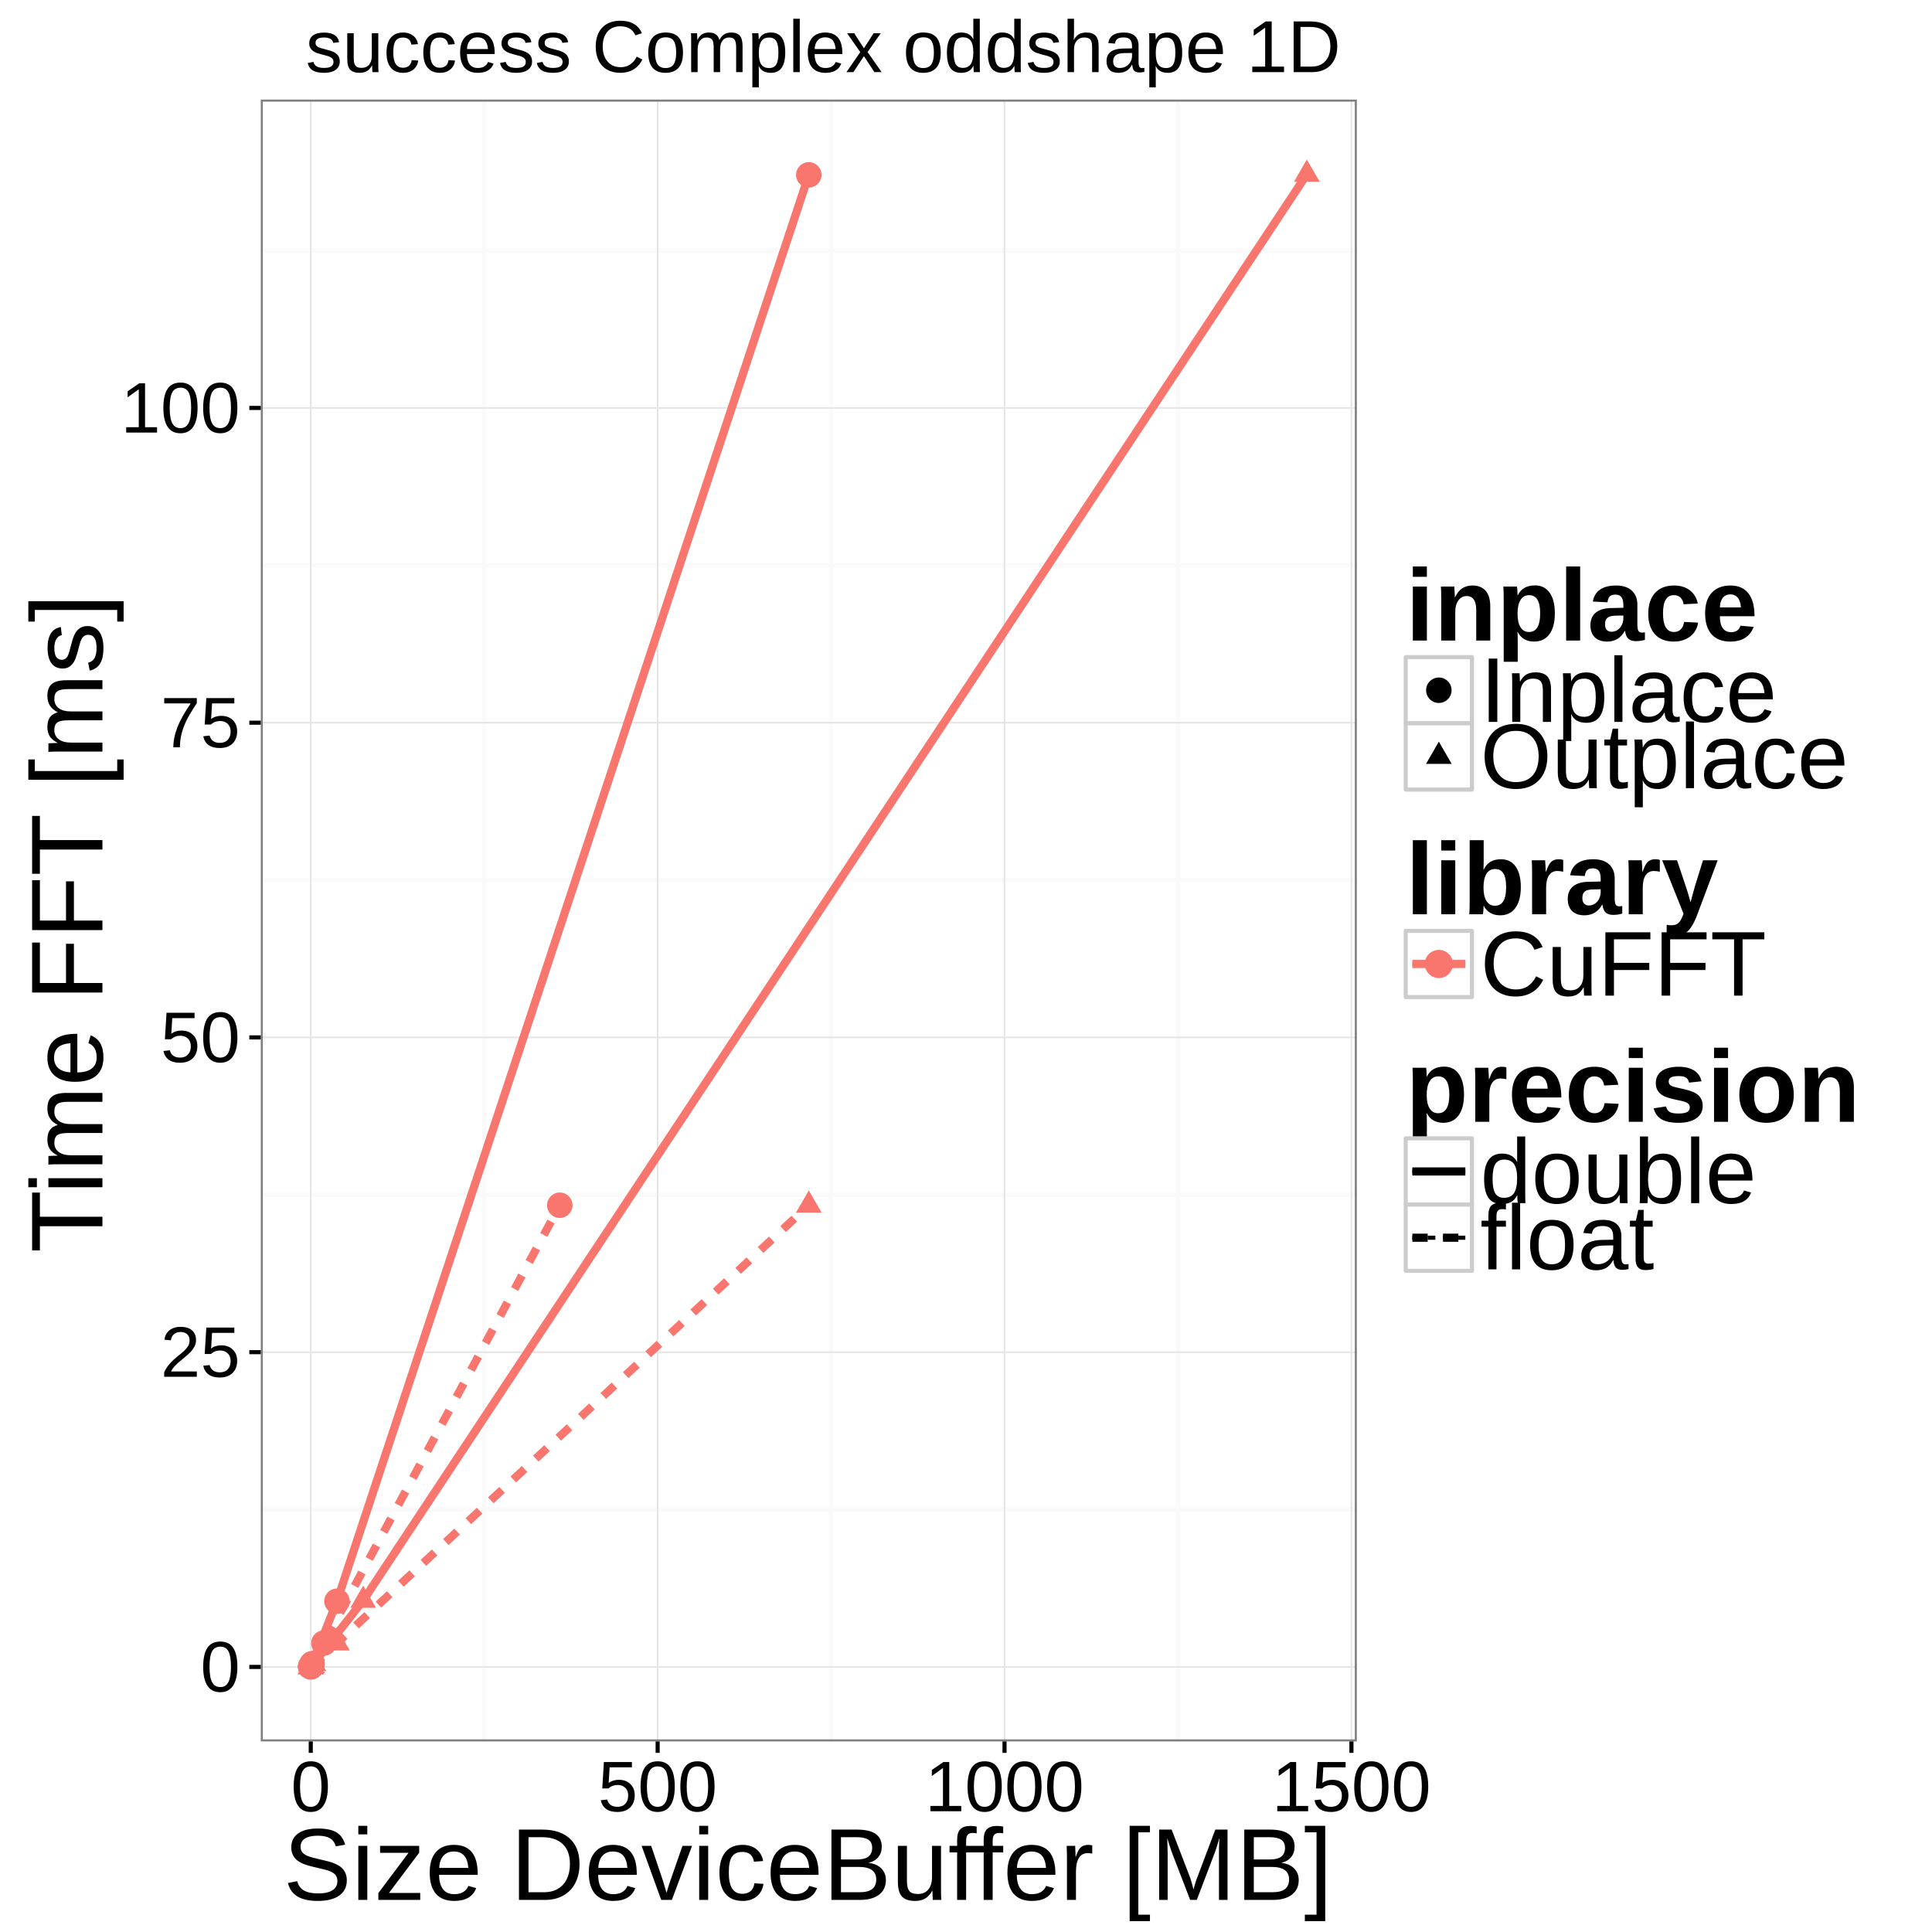
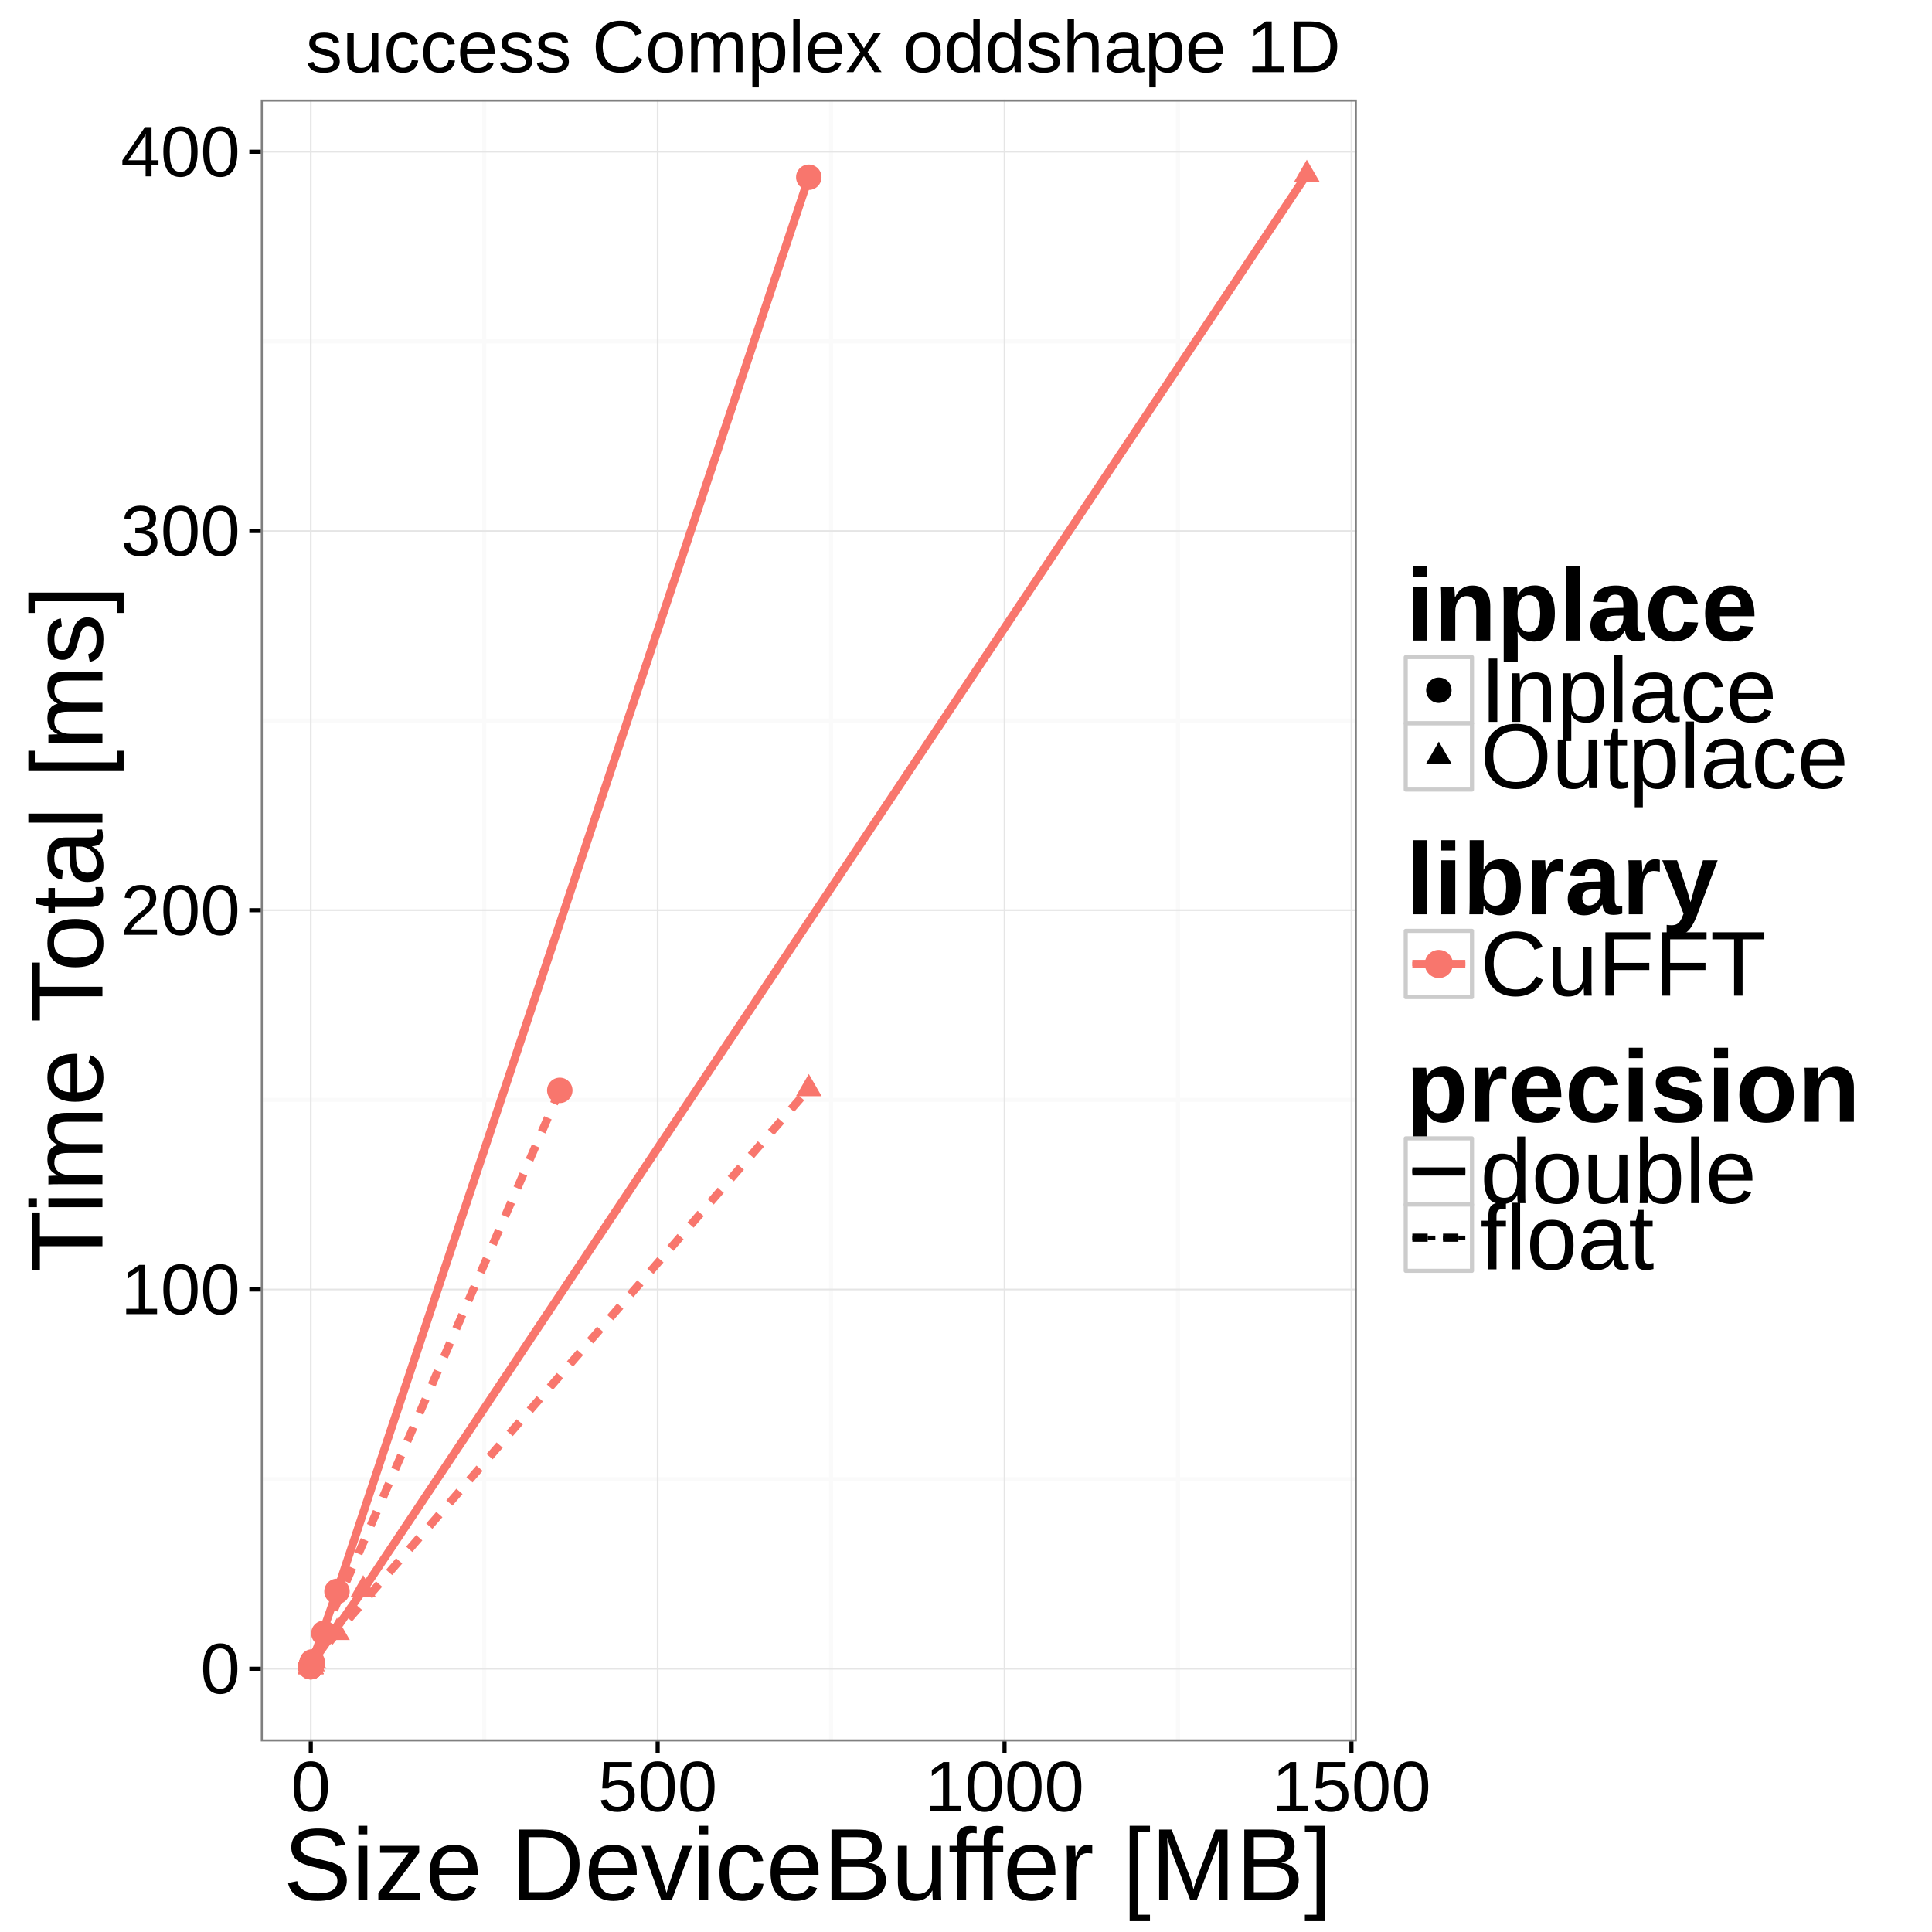
<svg xmlns="http://www.w3.org/2000/svg" viewBox="0 0 504.00 504.00">
  <defs>
    <style type="text/css">
    line, polyline, path, rect, circle {
      fill: none;
      stroke: #000000;
      stroke-linecap: round;
      stroke-linejoin: round;
      stroke-miterlimit: 10.00;
    }
  </style>
  </defs>
  <rect width="100%" height="100%" style="stroke: none; fill: #FFFFFF;" />
  <rect x="0.00" y="-0.00" width="504.00" height="504.00" style="stroke-width: 1.07; stroke: #FFFFFF; fill: #FFFFFF;" />
  <defs>
    <clipPath id="cp1">
      <rect x="68.03" y="25.98" width="285.93" height="428.30" />
    </clipPath>
  </defs>
  <rect x="68.03" y="25.98" width="285.93" height="428.30" style="stroke-width: 1.07; stroke: none; fill: #FFFFFF;" clip-path="url(#cp1)" />
-   <polyline points="68.03,393.79 353.96,393.79 " style="stroke-width: 1.07; stroke: #FAFAFA; stroke-linecap: butt;" clip-path="url(#cp1)" />
-   <polyline points="68.03,311.69 353.96,311.69 " style="stroke-width: 1.07; stroke: #FAFAFA; stroke-linecap: butt;" clip-path="url(#cp1)" />
-   <polyline points="68.03,229.58 353.96,229.58 " style="stroke-width: 1.07; stroke: #FAFAFA; stroke-linecap: butt;" clip-path="url(#cp1)" />
-   <polyline points="68.03,147.48 353.96,147.48 " style="stroke-width: 1.07; stroke: #FAFAFA; stroke-linecap: butt;" clip-path="url(#cp1)" />
-   <polyline points="68.03,65.37 353.96,65.37 " style="stroke-width: 1.07; stroke: #FAFAFA; stroke-linecap: butt;" clip-path="url(#cp1)" />
+   <polyline points="68.03,385.86 353.96,385.86 " style="stroke-width: 1.07; stroke: #FAFAFA; stroke-linecap: butt;" clip-path="url(#cp1)" />
+   <polyline points="68.03,286.92 353.96,286.92 " style="stroke-width: 1.07; stroke: #FAFAFA; stroke-linecap: butt;" clip-path="url(#cp1)" />
+   <polyline points="68.03,187.98 353.96,187.98 " style="stroke-width: 1.07; stroke: #FAFAFA; stroke-linecap: butt;" clip-path="url(#cp1)" />
+   <polyline points="68.03,89.05 353.96,89.05 " style="stroke-width: 1.07; stroke: #FAFAFA; stroke-linecap: butt;" clip-path="url(#cp1)" />
  <polyline points="126.32,454.28 126.32,25.98 " style="stroke-width: 1.07; stroke: #FAFAFA; stroke-linecap: butt;" clip-path="url(#cp1)" />
  <polyline points="216.81,454.28 216.81,25.98 " style="stroke-width: 1.07; stroke: #FAFAFA; stroke-linecap: butt;" clip-path="url(#cp1)" />
  <polyline points="307.30,454.28 307.30,25.98 " style="stroke-width: 1.07; stroke: #FAFAFA; stroke-linecap: butt;" clip-path="url(#cp1)" />
-   <polyline points="68.03,434.85 353.96,434.85 " style="stroke-width: 0.43; stroke: #E5E5E5; stroke-linecap: butt;" clip-path="url(#cp1)" />
-   <polyline points="68.03,352.74 353.96,352.74 " style="stroke-width: 0.43; stroke: #E5E5E5; stroke-linecap: butt;" clip-path="url(#cp1)" />
-   <polyline points="68.03,270.63 353.96,270.63 " style="stroke-width: 0.43; stroke: #E5E5E5; stroke-linecap: butt;" clip-path="url(#cp1)" />
-   <polyline points="68.03,188.53 353.96,188.53 " style="stroke-width: 0.43; stroke: #E5E5E5; stroke-linecap: butt;" clip-path="url(#cp1)" />
-   <polyline points="68.03,106.42 353.96,106.42 " style="stroke-width: 0.43; stroke: #E5E5E5; stroke-linecap: butt;" clip-path="url(#cp1)" />
+   <polyline points="68.03,435.33 353.96,435.33 " style="stroke-width: 0.43; stroke: #E5E5E5; stroke-linecap: butt;" clip-path="url(#cp1)" />
+   <polyline points="68.03,336.39 353.96,336.39 " style="stroke-width: 0.43; stroke: #E5E5E5; stroke-linecap: butt;" clip-path="url(#cp1)" />
+   <polyline points="68.03,237.45 353.96,237.45 " style="stroke-width: 0.43; stroke: #E5E5E5; stroke-linecap: butt;" clip-path="url(#cp1)" />
+   <polyline points="68.03,138.52 353.96,138.52 " style="stroke-width: 0.43; stroke: #E5E5E5; stroke-linecap: butt;" clip-path="url(#cp1)" />
+   <polyline points="68.03,39.58 353.96,39.58 " style="stroke-width: 0.43; stroke: #E5E5E5; stroke-linecap: butt;" clip-path="url(#cp1)" />
  <polyline points="81.07,454.28 81.07,25.98 " style="stroke-width: 0.43; stroke: #E5E5E5; stroke-linecap: butt;" clip-path="url(#cp1)" />
  <polyline points="171.56,454.28 171.56,25.98 " style="stroke-width: 0.43; stroke: #E5E5E5; stroke-linecap: butt;" clip-path="url(#cp1)" />
  <polyline points="262.05,454.28 262.05,25.98 " style="stroke-width: 0.43; stroke: #E5E5E5; stroke-linecap: butt;" clip-path="url(#cp1)" />
  <polyline points="352.55,454.28 352.55,25.98 " style="stroke-width: 0.43; stroke: #E5E5E5; stroke-linecap: butt;" clip-path="url(#cp1)" />
-   <polyline points="81.07,434.81 81.07,434.76 81.09,434.72 81.43,434.01 87.91,417.71 210.99,45.62 " style="stroke-width: 2.13; stroke: #F8766D; stroke-linecap: butt;" clip-path="url(#cp1)" />
-   <polyline points="81.07,434.81 81.07,434.76 81.11,434.73 81.79,434.00 94.75,417.50 340.91,45.48 " style="stroke-width: 2.13; stroke: #F8766D; stroke-linecap: butt;" clip-path="url(#cp1)" />
-   <polyline points="81.07,434.81 81.07,434.77 81.08,434.74 81.25,434.54 84.49,428.63 146.03,314.41 " style="stroke-width: 2.13; stroke: #F8766D; stroke-dasharray: 4,4; stroke-linecap: butt;" clip-path="url(#cp1)" />
-   <polyline points="81.07,434.81 81.07,434.77 81.09,434.74 81.43,434.54 87.91,428.63 210.99,314.40 " style="stroke-width: 2.13; stroke: #F8766D; stroke-dasharray: 4,4; stroke-linecap: butt;" clip-path="url(#cp1)" />
-   <circle cx="81.07" cy="434.81" r="2.49pt" style="stroke-width: 0.71; stroke: none; fill: #F8766D;" clip-path="url(#cp1)" />
-   <circle cx="81.07" cy="434.76" r="2.49pt" style="stroke-width: 0.71; stroke: none; fill: #F8766D;" clip-path="url(#cp1)" />
-   <circle cx="81.09" cy="434.72" r="2.49pt" style="stroke-width: 0.71; stroke: none; fill: #F8766D;" clip-path="url(#cp1)" />
-   <circle cx="81.43" cy="434.01" r="2.49pt" style="stroke-width: 0.71; stroke: none; fill: #F8766D;" clip-path="url(#cp1)" />
-   <circle cx="87.91" cy="417.71" r="2.49pt" style="stroke-width: 0.71; stroke: none; fill: #F8766D;" clip-path="url(#cp1)" />
-   <circle cx="210.99" cy="45.62" r="2.49pt" style="stroke-width: 0.71; stroke: none; fill: #F8766D;" clip-path="url(#cp1)" />
+   <polyline points="81.07,434.81 81.07,434.77 81.09,434.71 81.43,433.55 87.91,415.15 210.99,46.23 " style="stroke-width: 2.13; stroke: #F8766D; stroke-linecap: butt;" clip-path="url(#cp1)" />
+   <polyline points="81.07,434.80 81.07,434.76 81.11,434.71 81.79,433.35 94.75,414.77 340.91,45.52 " style="stroke-width: 2.13; stroke: #F8766D; stroke-linecap: butt;" clip-path="url(#cp1)" />
+   <polyline points="81.07,434.80 81.07,434.78 81.08,434.74 81.25,434.29 84.49,426.08 146.03,284.44 " style="stroke-width: 2.13; stroke: #F8766D; stroke-dasharray: 4,4; stroke-linecap: butt;" clip-path="url(#cp1)" />
+   <polyline points="81.07,434.79 81.07,434.77 81.09,434.73 81.43,434.07 87.91,425.88 210.99,284.03 " style="stroke-width: 2.13; stroke: #F8766D; stroke-dasharray: 4,4; stroke-linecap: butt;" clip-path="url(#cp1)" />
  <circle cx="81.07" cy="434.81" r="2.49pt" style="stroke-width: 0.71; stroke: none; fill: #F8766D;" clip-path="url(#cp1)" />
  <circle cx="81.07" cy="434.77" r="2.49pt" style="stroke-width: 0.71; stroke: none; fill: #F8766D;" clip-path="url(#cp1)" />
+   <circle cx="81.09" cy="434.71" r="2.49pt" style="stroke-width: 0.71; stroke: none; fill: #F8766D;" clip-path="url(#cp1)" />
+   <circle cx="81.43" cy="433.55" r="2.49pt" style="stroke-width: 0.71; stroke: none; fill: #F8766D;" clip-path="url(#cp1)" />
+   <circle cx="87.91" cy="415.15" r="2.49pt" style="stroke-width: 0.71; stroke: none; fill: #F8766D;" clip-path="url(#cp1)" />
+   <circle cx="210.99" cy="46.23" r="2.49pt" style="stroke-width: 0.71; stroke: none; fill: #F8766D;" clip-path="url(#cp1)" />
+   <circle cx="81.07" cy="434.80" r="2.49pt" style="stroke-width: 0.71; stroke: none; fill: #F8766D;" clip-path="url(#cp1)" />
+   <circle cx="81.07" cy="434.78" r="2.49pt" style="stroke-width: 0.71; stroke: none; fill: #F8766D;" clip-path="url(#cp1)" />
  <circle cx="81.08" cy="434.74" r="2.49pt" style="stroke-width: 0.71; stroke: none; fill: #F8766D;" clip-path="url(#cp1)" />
-   <circle cx="81.25" cy="434.54" r="2.49pt" style="stroke-width: 0.71; stroke: none; fill: #F8766D;" clip-path="url(#cp1)" />
-   <circle cx="84.49" cy="428.63" r="2.49pt" style="stroke-width: 0.71; stroke: none; fill: #F8766D;" clip-path="url(#cp1)" />
-   <circle cx="146.03" cy="314.41" r="2.49pt" style="stroke-width: 0.71; stroke: none; fill: #F8766D;" clip-path="url(#cp1)" />
-   <polyline points="81.07,430.94 84.42,436.74 77.72,436.74 " style="stroke-width: 0.71; stroke: none; fill: #F8766D;" clip-path="url(#cp1)" />
-   <polyline points="81.07,430.89 84.42,436.69 77.72,436.69 " style="stroke-width: 0.71; stroke: none; fill: #F8766D;" clip-path="url(#cp1)" />
-   <polyline points="81.11,430.86 84.46,436.67 77.76,436.67 " style="stroke-width: 0.71; stroke: none; fill: #F8766D;" clip-path="url(#cp1)" />
-   <polyline points="81.79,430.13 85.14,435.94 78.44,435.94 " style="stroke-width: 0.71; stroke: none; fill: #F8766D;" clip-path="url(#cp1)" />
-   <polyline points="94.75,413.63 98.10,419.43 91.40,419.43 " style="stroke-width: 0.71; stroke: none; fill: #F8766D;" clip-path="url(#cp1)" />
-   <polyline points="340.91,41.61 344.27,47.41 337.56,47.41 " style="stroke-width: 0.71; stroke: none; fill: #F8766D;" clip-path="url(#cp1)" />
-   <polyline points="81.07,430.94 84.42,436.75 77.72,436.75 " style="stroke-width: 0.71; stroke: none; fill: #F8766D;" clip-path="url(#cp1)" />
-   <polyline points="81.07,430.90 84.42,436.71 77.72,436.71 " style="stroke-width: 0.71; stroke: none; fill: #F8766D;" clip-path="url(#cp1)" />
-   <polyline points="81.09,430.87 84.44,436.68 77.74,436.68 " style="stroke-width: 0.71; stroke: none; fill: #F8766D;" clip-path="url(#cp1)" />
-   <polyline points="81.43,430.67 84.78,436.47 78.08,436.47 " style="stroke-width: 0.71; stroke: none; fill: #F8766D;" clip-path="url(#cp1)" />
-   <polyline points="87.91,424.76 91.26,430.57 84.56,430.57 " style="stroke-width: 0.71; stroke: none; fill: #F8766D;" clip-path="url(#cp1)" />
-   <polyline points="210.99,310.54 214.34,316.34 207.64,316.34 " style="stroke-width: 0.71; stroke: none; fill: #F8766D;" clip-path="url(#cp1)" />
+   <circle cx="81.25" cy="434.29" r="2.49pt" style="stroke-width: 0.71; stroke: none; fill: #F8766D;" clip-path="url(#cp1)" />
+   <circle cx="84.49" cy="426.08" r="2.49pt" style="stroke-width: 0.71; stroke: none; fill: #F8766D;" clip-path="url(#cp1)" />
+   <circle cx="146.03" cy="284.44" r="2.49pt" style="stroke-width: 0.71; stroke: none; fill: #F8766D;" clip-path="url(#cp1)" />
+   <polyline points="81.07,430.93 84.42,436.74 77.72,436.74 " style="stroke-width: 0.71; stroke: none; fill: #F8766D;" clip-path="url(#cp1)" />
+   <polyline points="81.07,430.89 84.42,436.70 77.72,436.70 " style="stroke-width: 0.71; stroke: none; fill: #F8766D;" clip-path="url(#cp1)" />
+   <polyline points="81.11,430.84 84.46,436.64 77.76,436.64 " style="stroke-width: 0.71; stroke: none; fill: #F8766D;" clip-path="url(#cp1)" />
+   <polyline points="81.79,429.48 85.14,435.29 78.44,435.29 " style="stroke-width: 0.71; stroke: none; fill: #F8766D;" clip-path="url(#cp1)" />
+   <polyline points="94.75,410.90 98.10,416.70 91.40,416.70 " style="stroke-width: 0.71; stroke: none; fill: #F8766D;" clip-path="url(#cp1)" />
+   <polyline points="340.91,41.66 344.27,47.46 337.56,47.46 " style="stroke-width: 0.71; stroke: none; fill: #F8766D;" clip-path="url(#cp1)" />
+   <polyline points="81.07,430.92 84.42,436.72 77.72,436.72 " style="stroke-width: 0.71; stroke: none; fill: #F8766D;" clip-path="url(#cp1)" />
+   <polyline points="81.07,430.90 84.42,436.70 77.72,436.70 " style="stroke-width: 0.71; stroke: none; fill: #F8766D;" clip-path="url(#cp1)" />
+   <polyline points="81.09,430.86 84.44,436.66 77.74,436.66 " style="stroke-width: 0.71; stroke: none; fill: #F8766D;" clip-path="url(#cp1)" />
+   <polyline points="81.43,430.20 84.78,436.01 78.08,436.01 " style="stroke-width: 0.71; stroke: none; fill: #F8766D;" clip-path="url(#cp1)" />
+   <polyline points="87.91,422.02 91.26,427.82 84.56,427.82 " style="stroke-width: 0.71; stroke: none; fill: #F8766D;" clip-path="url(#cp1)" />
+   <polyline points="210.99,280.16 214.34,285.96 207.64,285.96 " style="stroke-width: 0.71; stroke: none; fill: #F8766D;" clip-path="url(#cp1)" />
+   <polyline points="81.03,434.80 81.12,434.80 " style="stroke-width: 1.07; stroke: #F8766D; stroke-linecap: butt;" clip-path="url(#cp1)" />
+   <polyline points="81.07,434.80 81.07,434.81 " style="stroke-width: 1.07; stroke: #F8766D; stroke-linecap: butt;" clip-path="url(#cp1)" />
  <polyline points="81.03,434.81 81.12,434.81 " style="stroke-width: 1.07; stroke: #F8766D; stroke-linecap: butt;" clip-path="url(#cp1)" />
-   <polyline points="81.07,434.81 81.07,434.81 " style="stroke-width: 1.07; stroke: #F8766D; stroke-linecap: butt;" clip-path="url(#cp1)" />
+   <polyline points="81.03,434.77 81.12,434.77 " style="stroke-width: 1.07; stroke: #F8766D; stroke-linecap: butt;" clip-path="url(#cp1)" />
+   <polyline points="81.07,434.77 81.07,434.78 " style="stroke-width: 1.07; stroke: #F8766D; stroke-linecap: butt;" clip-path="url(#cp1)" />
+   <polyline points="81.03,434.78 81.12,434.78 " style="stroke-width: 1.07; stroke: #F8766D; stroke-linecap: butt;" clip-path="url(#cp1)" />
+   <polyline points="81.04,434.70 81.14,434.70 " style="stroke-width: 1.07; stroke: #F8766D; stroke-linecap: butt;" clip-path="url(#cp1)" />
+   <polyline points="81.09,434.70 81.09,434.73 " style="stroke-width: 1.07; stroke: #F8766D; stroke-linecap: butt;" clip-path="url(#cp1)" />
+   <polyline points="81.04,434.73 81.14,434.73 " style="stroke-width: 1.07; stroke: #F8766D; stroke-linecap: butt;" clip-path="url(#cp1)" />
+   <polyline points="81.39,433.54 81.48,433.54 " style="stroke-width: 1.07; stroke: #F8766D; stroke-linecap: butt;" clip-path="url(#cp1)" />
+   <polyline points="81.43,433.54 81.43,433.55 " style="stroke-width: 1.07; stroke: #F8766D; stroke-linecap: butt;" clip-path="url(#cp1)" />
+   <polyline points="81.39,433.55 81.48,433.55 " style="stroke-width: 1.07; stroke: #F8766D; stroke-linecap: butt;" clip-path="url(#cp1)" />
+   <polyline points="87.86,415.12 87.95,415.12 " style="stroke-width: 1.07; stroke: #F8766D; stroke-linecap: butt;" clip-path="url(#cp1)" />
+   <polyline points="87.91,415.12 87.91,415.19 " style="stroke-width: 1.07; stroke: #F8766D; stroke-linecap: butt;" clip-path="url(#cp1)" />
+   <polyline points="87.86,415.19 87.95,415.19 " style="stroke-width: 1.07; stroke: #F8766D; stroke-linecap: butt;" clip-path="url(#cp1)" />
+   <polyline points="210.95,46.10 211.04,46.10 " style="stroke-width: 1.07; stroke: #F8766D; stroke-linecap: butt;" clip-path="url(#cp1)" />
+   <polyline points="210.99,46.10 210.99,46.36 " style="stroke-width: 1.07; stroke: #F8766D; stroke-linecap: butt;" clip-path="url(#cp1)" />
+   <polyline points="210.95,46.36 211.04,46.36 " style="stroke-width: 1.07; stroke: #F8766D; stroke-linecap: butt;" clip-path="url(#cp1)" />
+   <polyline points="81.03,434.79 81.12,434.79 " style="stroke-width: 1.07; stroke: #F8766D; stroke-dasharray: 2,2; stroke-linecap: butt;" clip-path="url(#cp1)" />
+   <polyline points="81.07,434.79 81.07,434.81 " style="stroke-width: 1.07; stroke: #F8766D; stroke-dasharray: 2,2; stroke-linecap: butt;" clip-path="url(#cp1)" />
+   <polyline points="81.03,434.81 81.12,434.81 " style="stroke-width: 1.07; stroke: #F8766D; stroke-dasharray: 2,2; stroke-linecap: butt;" clip-path="url(#cp1)" />
+   <polyline points="81.03,434.77 81.12,434.77 " style="stroke-width: 1.07; stroke: #F8766D; stroke-dasharray: 2,2; stroke-linecap: butt;" clip-path="url(#cp1)" />
+   <polyline points="81.07,434.77 81.07,434.79 " style="stroke-width: 1.07; stroke: #F8766D; stroke-dasharray: 2,2; stroke-linecap: butt;" clip-path="url(#cp1)" />
+   <polyline points="81.03,434.79 81.12,434.79 " style="stroke-width: 1.07; stroke: #F8766D; stroke-dasharray: 2,2; stroke-linecap: butt;" clip-path="url(#cp1)" />
+   <polyline points="81.04,434.73 81.13,434.73 " style="stroke-width: 1.07; stroke: #F8766D; stroke-dasharray: 2,2; stroke-linecap: butt;" clip-path="url(#cp1)" />
+   <polyline points="81.08,434.73 81.08,434.75 " style="stroke-width: 1.07; stroke: #F8766D; stroke-dasharray: 2,2; stroke-linecap: butt;" clip-path="url(#cp1)" />
+   <polyline points="81.04,434.75 81.13,434.75 " style="stroke-width: 1.07; stroke: #F8766D; stroke-dasharray: 2,2; stroke-linecap: butt;" clip-path="url(#cp1)" />
+   <polyline points="81.21,434.27 81.30,434.27 " style="stroke-width: 1.07; stroke: #F8766D; stroke-dasharray: 2,2; stroke-linecap: butt;" clip-path="url(#cp1)" />
+   <polyline points="81.25,434.27 81.25,434.30 " style="stroke-width: 1.07; stroke: #F8766D; stroke-dasharray: 2,2; stroke-linecap: butt;" clip-path="url(#cp1)" />
+   <polyline points="81.21,434.30 81.30,434.30 " style="stroke-width: 1.07; stroke: #F8766D; stroke-dasharray: 2,2; stroke-linecap: butt;" clip-path="url(#cp1)" />
+   <polyline points="84.44,426.05 84.54,426.05 " style="stroke-width: 1.07; stroke: #F8766D; stroke-dasharray: 2,2; stroke-linecap: butt;" clip-path="url(#cp1)" />
+   <polyline points="84.49,426.05 84.49,426.11 " style="stroke-width: 1.07; stroke: #F8766D; stroke-dasharray: 2,2; stroke-linecap: butt;" clip-path="url(#cp1)" />
+   <polyline points="84.44,426.11 84.54,426.11 " style="stroke-width: 1.07; stroke: #F8766D; stroke-dasharray: 2,2; stroke-linecap: butt;" clip-path="url(#cp1)" />
+   <polyline points="145.99,284.31 146.08,284.31 " style="stroke-width: 1.07; stroke: #F8766D; stroke-dasharray: 2,2; stroke-linecap: butt;" clip-path="url(#cp1)" />
+   <polyline points="146.03,284.31 146.03,284.57 " style="stroke-width: 1.07; stroke: #F8766D; stroke-dasharray: 2,2; stroke-linecap: butt;" clip-path="url(#cp1)" />
+   <polyline points="145.99,284.57 146.08,284.57 " style="stroke-width: 1.07; stroke: #F8766D; stroke-dasharray: 2,2; stroke-linecap: butt;" clip-path="url(#cp1)" />
+   <polyline points="81.03,434.80 81.12,434.80 " style="stroke-width: 1.07; stroke: #F8766D; stroke-linecap: butt;" clip-path="url(#cp1)" />
+   <polyline points="81.07,434.80 81.07,434.81 " style="stroke-width: 1.07; stroke: #F8766D; stroke-linecap: butt;" clip-path="url(#cp1)" />
  <polyline points="81.03,434.81 81.12,434.81 " style="stroke-width: 1.07; stroke: #F8766D; stroke-linecap: butt;" clip-path="url(#cp1)" />
  <polyline points="81.03,434.76 81.12,434.76 " style="stroke-width: 1.07; stroke: #F8766D; stroke-linecap: butt;" clip-path="url(#cp1)" />
-   <polyline points="81.07,434.76 81.07,434.76 " style="stroke-width: 1.07; stroke: #F8766D; stroke-linecap: butt;" clip-path="url(#cp1)" />
-   <polyline points="81.03,434.76 81.12,434.76 " style="stroke-width: 1.07; stroke: #F8766D; stroke-linecap: butt;" clip-path="url(#cp1)" />
-   <polyline points="81.04,434.71 81.14,434.71 " style="stroke-width: 1.07; stroke: #F8766D; stroke-linecap: butt;" clip-path="url(#cp1)" />
-   <polyline points="81.09,434.71 81.09,434.74 " style="stroke-width: 1.07; stroke: #F8766D; stroke-linecap: butt;" clip-path="url(#cp1)" />
-   <polyline points="81.04,434.74 81.14,434.74 " style="stroke-width: 1.07; stroke: #F8766D; stroke-linecap: butt;" clip-path="url(#cp1)" />
-   <polyline points="81.39,434.01 81.48,434.01 " style="stroke-width: 1.07; stroke: #F8766D; stroke-linecap: butt;" clip-path="url(#cp1)" />
-   <polyline points="81.43,434.01 81.43,434.01 " style="stroke-width: 1.07; stroke: #F8766D; stroke-linecap: butt;" clip-path="url(#cp1)" />
-   <polyline points="81.39,434.01 81.48,434.01 " style="stroke-width: 1.07; stroke: #F8766D; stroke-linecap: butt;" clip-path="url(#cp1)" />
-   <polyline points="87.86,417.70 87.95,417.70 " style="stroke-width: 1.07; stroke: #F8766D; stroke-linecap: butt;" clip-path="url(#cp1)" />
-   <polyline points="87.91,417.70 87.91,417.73 " style="stroke-width: 1.07; stroke: #F8766D; stroke-linecap: butt;" clip-path="url(#cp1)" />
-   <polyline points="87.86,417.73 87.95,417.73 " style="stroke-width: 1.07; stroke: #F8766D; stroke-linecap: butt;" clip-path="url(#cp1)" />
-   <polyline points="210.95,45.59 211.04,45.59 " style="stroke-width: 1.07; stroke: #F8766D; stroke-linecap: butt;" clip-path="url(#cp1)" />
-   <polyline points="210.99,45.59 210.99,45.64 " style="stroke-width: 1.07; stroke: #F8766D; stroke-linecap: butt;" clip-path="url(#cp1)" />
-   <polyline points="210.95,45.64 211.04,45.64 " style="stroke-width: 1.07; stroke: #F8766D; stroke-linecap: butt;" clip-path="url(#cp1)" />
-   <polyline points="81.03,434.81 81.12,434.81 " style="stroke-width: 1.07; stroke: #F8766D; stroke-dasharray: 2,2; stroke-linecap: butt;" clip-path="url(#cp1)" />
-   <polyline points="81.07,434.81 81.07,434.81 " style="stroke-width: 1.07; stroke: #F8766D; stroke-dasharray: 2,2; stroke-linecap: butt;" clip-path="url(#cp1)" />
-   <polyline points="81.03,434.81 81.12,434.81 " style="stroke-width: 1.07; stroke: #F8766D; stroke-dasharray: 2,2; stroke-linecap: butt;" clip-path="url(#cp1)" />
-   <polyline points="81.03,434.77 81.12,434.77 " style="stroke-width: 1.07; stroke: #F8766D; stroke-dasharray: 2,2; stroke-linecap: butt;" clip-path="url(#cp1)" />
-   <polyline points="81.07,434.77 81.07,434.77 " style="stroke-width: 1.07; stroke: #F8766D; stroke-dasharray: 2,2; stroke-linecap: butt;" clip-path="url(#cp1)" />
-   <polyline points="81.03,434.77 81.12,434.77 " style="stroke-width: 1.07; stroke: #F8766D; stroke-dasharray: 2,2; stroke-linecap: butt;" clip-path="url(#cp1)" />
-   <polyline points="81.04,434.74 81.13,434.74 " style="stroke-width: 1.07; stroke: #F8766D; stroke-dasharray: 2,2; stroke-linecap: butt;" clip-path="url(#cp1)" />
-   <polyline points="81.08,434.74 81.08,434.75 " style="stroke-width: 1.07; stroke: #F8766D; stroke-dasharray: 2,2; stroke-linecap: butt;" clip-path="url(#cp1)" />
-   <polyline points="81.04,434.75 81.13,434.75 " style="stroke-width: 1.07; stroke: #F8766D; stroke-dasharray: 2,2; stroke-linecap: butt;" clip-path="url(#cp1)" />
-   <polyline points="81.21,434.54 81.30,434.54 " style="stroke-width: 1.07; stroke: #F8766D; stroke-dasharray: 2,2; stroke-linecap: butt;" clip-path="url(#cp1)" />
-   <polyline points="81.25,434.54 81.25,434.54 " style="stroke-width: 1.07; stroke: #F8766D; stroke-dasharray: 2,2; stroke-linecap: butt;" clip-path="url(#cp1)" />
-   <polyline points="81.21,434.54 81.30,434.54 " style="stroke-width: 1.07; stroke: #F8766D; stroke-dasharray: 2,2; stroke-linecap: butt;" clip-path="url(#cp1)" />
-   <polyline points="84.44,428.63 84.54,428.63 " style="stroke-width: 1.07; stroke: #F8766D; stroke-dasharray: 2,2; stroke-linecap: butt;" clip-path="url(#cp1)" />
-   <polyline points="84.49,428.63 84.49,428.64 " style="stroke-width: 1.07; stroke: #F8766D; stroke-dasharray: 2,2; stroke-linecap: butt;" clip-path="url(#cp1)" />
-   <polyline points="84.44,428.64 84.54,428.64 " style="stroke-width: 1.07; stroke: #F8766D; stroke-dasharray: 2,2; stroke-linecap: butt;" clip-path="url(#cp1)" />
-   <polyline points="145.99,314.40 146.08,314.40 " style="stroke-width: 1.07; stroke: #F8766D; stroke-dasharray: 2,2; stroke-linecap: butt;" clip-path="url(#cp1)" />
-   <polyline points="146.03,314.40 146.03,314.42 " style="stroke-width: 1.07; stroke: #F8766D; stroke-dasharray: 2,2; stroke-linecap: butt;" clip-path="url(#cp1)" />
-   <polyline points="145.99,314.42 146.08,314.42 " style="stroke-width: 1.07; stroke: #F8766D; stroke-dasharray: 2,2; stroke-linecap: butt;" clip-path="url(#cp1)" />
-   <polyline points="81.03,434.81 81.12,434.81 " style="stroke-width: 1.07; stroke: #F8766D; stroke-linecap: butt;" clip-path="url(#cp1)" />
-   <polyline points="81.07,434.81 81.07,434.81 " style="stroke-width: 1.07; stroke: #F8766D; stroke-linecap: butt;" clip-path="url(#cp1)" />
-   <polyline points="81.03,434.81 81.12,434.81 " style="stroke-width: 1.07; stroke: #F8766D; stroke-linecap: butt;" clip-path="url(#cp1)" />
-   <polyline points="81.03,434.76 81.12,434.76 " style="stroke-width: 1.07; stroke: #F8766D; stroke-linecap: butt;" clip-path="url(#cp1)" />
-   <polyline points="81.07,434.76 81.07,434.76 " style="stroke-width: 1.07; stroke: #F8766D; stroke-linecap: butt;" clip-path="url(#cp1)" />
-   <polyline points="81.03,434.76 81.12,434.76 " style="stroke-width: 1.07; stroke: #F8766D; stroke-linecap: butt;" clip-path="url(#cp1)" />
-   <polyline points="81.06,434.73 81.15,434.73 " style="stroke-width: 1.07; stroke: #F8766D; stroke-linecap: butt;" clip-path="url(#cp1)" />
-   <polyline points="81.11,434.73 81.11,434.73 " style="stroke-width: 1.07; stroke: #F8766D; stroke-linecap: butt;" clip-path="url(#cp1)" />
-   <polyline points="81.06,434.73 81.15,434.73 " style="stroke-width: 1.07; stroke: #F8766D; stroke-linecap: butt;" clip-path="url(#cp1)" />
-   <polyline points="81.75,433.99 81.84,433.99 " style="stroke-width: 1.07; stroke: #F8766D; stroke-linecap: butt;" clip-path="url(#cp1)" />
-   <polyline points="81.79,433.99 81.79,434.01 " style="stroke-width: 1.07; stroke: #F8766D; stroke-linecap: butt;" clip-path="url(#cp1)" />
-   <polyline points="81.75,434.01 81.84,434.01 " style="stroke-width: 1.07; stroke: #F8766D; stroke-linecap: butt;" clip-path="url(#cp1)" />
-   <polyline points="94.70,417.49 94.79,417.49 " style="stroke-width: 1.07; stroke: #F8766D; stroke-linecap: butt;" clip-path="url(#cp1)" />
-   <polyline points="94.75,417.49 94.75,417.50 " style="stroke-width: 1.07; stroke: #F8766D; stroke-linecap: butt;" clip-path="url(#cp1)" />
-   <polyline points="94.70,417.50 94.79,417.50 " style="stroke-width: 1.07; stroke: #F8766D; stroke-linecap: butt;" clip-path="url(#cp1)" />
+   <polyline points="81.07,434.76 81.07,434.77 " style="stroke-width: 1.07; stroke: #F8766D; stroke-linecap: butt;" clip-path="url(#cp1)" />
+   <polyline points="81.03,434.77 81.12,434.77 " style="stroke-width: 1.07; stroke: #F8766D; stroke-linecap: butt;" clip-path="url(#cp1)" />
+   <polyline points="81.06,434.71 81.15,434.71 " style="stroke-width: 1.07; stroke: #F8766D; stroke-linecap: butt;" clip-path="url(#cp1)" />
+   <polyline points="81.11,434.71 81.11,434.71 " style="stroke-width: 1.07; stroke: #F8766D; stroke-linecap: butt;" clip-path="url(#cp1)" />
+   <polyline points="81.06,434.71 81.15,434.71 " style="stroke-width: 1.07; stroke: #F8766D; stroke-linecap: butt;" clip-path="url(#cp1)" />
+   <polyline points="81.75,433.35 81.84,433.35 " style="stroke-width: 1.07; stroke: #F8766D; stroke-linecap: butt;" clip-path="url(#cp1)" />
+   <polyline points="81.79,433.35 81.79,433.36 " style="stroke-width: 1.07; stroke: #F8766D; stroke-linecap: butt;" clip-path="url(#cp1)" />
+   <polyline points="81.75,433.36 81.84,433.36 " style="stroke-width: 1.07; stroke: #F8766D; stroke-linecap: butt;" clip-path="url(#cp1)" />
+   <polyline points="94.70,414.75 94.79,414.75 " style="stroke-width: 1.07; stroke: #F8766D; stroke-linecap: butt;" clip-path="url(#cp1)" />
+   <polyline points="94.75,414.75 94.75,414.78 " style="stroke-width: 1.07; stroke: #F8766D; stroke-linecap: butt;" clip-path="url(#cp1)" />
+   <polyline points="94.70,414.78 94.79,414.78 " style="stroke-width: 1.07; stroke: #F8766D; stroke-linecap: butt;" clip-path="url(#cp1)" />
  <polyline points="340.87,45.45 340.96,45.45 " style="stroke-width: 1.07; stroke: #F8766D; stroke-linecap: butt;" clip-path="url(#cp1)" />
-   <polyline points="340.91,45.45 340.91,45.51 " style="stroke-width: 1.07; stroke: #F8766D; stroke-linecap: butt;" clip-path="url(#cp1)" />
-   <polyline points="340.87,45.51 340.96,45.51 " style="stroke-width: 1.07; stroke: #F8766D; stroke-linecap: butt;" clip-path="url(#cp1)" />
-   <polyline points="81.03,434.81 81.12,434.81 " style="stroke-width: 1.07; stroke: #F8766D; stroke-dasharray: 2,2; stroke-linecap: butt;" clip-path="url(#cp1)" />
-   <polyline points="81.07,434.81 81.07,434.81 " style="stroke-width: 1.07; stroke: #F8766D; stroke-dasharray: 2,2; stroke-linecap: butt;" clip-path="url(#cp1)" />
-   <polyline points="81.03,434.81 81.12,434.81 " style="stroke-width: 1.07; stroke: #F8766D; stroke-dasharray: 2,2; stroke-linecap: butt;" clip-path="url(#cp1)" />
-   <polyline points="81.03,434.77 81.12,434.77 " style="stroke-width: 1.07; stroke: #F8766D; stroke-dasharray: 2,2; stroke-linecap: butt;" clip-path="url(#cp1)" />
-   <polyline points="81.07,434.77 81.07,434.77 " style="stroke-width: 1.07; stroke: #F8766D; stroke-dasharray: 2,2; stroke-linecap: butt;" clip-path="url(#cp1)" />
-   <polyline points="81.03,434.77 81.12,434.77 " style="stroke-width: 1.07; stroke: #F8766D; stroke-dasharray: 2,2; stroke-linecap: butt;" clip-path="url(#cp1)" />
+   <polyline points="340.91,45.45 340.91,45.60 " style="stroke-width: 1.07; stroke: #F8766D; stroke-linecap: butt;" clip-path="url(#cp1)" />
+   <polyline points="340.87,45.60 340.96,45.60 " style="stroke-width: 1.07; stroke: #F8766D; stroke-linecap: butt;" clip-path="url(#cp1)" />
+   <polyline points="81.03,434.78 81.12,434.78 " style="stroke-width: 1.07; stroke: #F8766D; stroke-dasharray: 2,2; stroke-linecap: butt;" clip-path="url(#cp1)" />
+   <polyline points="81.07,434.78 81.07,434.80 " style="stroke-width: 1.07; stroke: #F8766D; stroke-dasharray: 2,2; stroke-linecap: butt;" clip-path="url(#cp1)" />
+   <polyline points="81.03,434.80 81.12,434.80 " style="stroke-width: 1.07; stroke: #F8766D; stroke-dasharray: 2,2; stroke-linecap: butt;" clip-path="url(#cp1)" />
+   <polyline points="81.03,434.76 81.12,434.76 " style="stroke-width: 1.07; stroke: #F8766D; stroke-dasharray: 2,2; stroke-linecap: butt;" clip-path="url(#cp1)" />
+   <polyline points="81.07,434.76 81.07,434.78 " style="stroke-width: 1.07; stroke: #F8766D; stroke-dasharray: 2,2; stroke-linecap: butt;" clip-path="url(#cp1)" />
+   <polyline points="81.03,434.78 81.12,434.78 " style="stroke-width: 1.07; stroke: #F8766D; stroke-dasharray: 2,2; stroke-linecap: butt;" clip-path="url(#cp1)" />
+   <polyline points="81.04,434.72 81.14,434.72 " style="stroke-width: 1.07; stroke: #F8766D; stroke-dasharray: 2,2; stroke-linecap: butt;" clip-path="url(#cp1)" />
+   <polyline points="81.09,434.72 81.09,434.74 " style="stroke-width: 1.07; stroke: #F8766D; stroke-dasharray: 2,2; stroke-linecap: butt;" clip-path="url(#cp1)" />
  <polyline points="81.04,434.74 81.14,434.74 " style="stroke-width: 1.07; stroke: #F8766D; stroke-dasharray: 2,2; stroke-linecap: butt;" clip-path="url(#cp1)" />
-   <polyline points="81.09,434.74 81.09,434.75 " style="stroke-width: 1.07; stroke: #F8766D; stroke-dasharray: 2,2; stroke-linecap: butt;" clip-path="url(#cp1)" />
-   <polyline points="81.04,434.75 81.14,434.75 " style="stroke-width: 1.07; stroke: #F8766D; stroke-dasharray: 2,2; stroke-linecap: butt;" clip-path="url(#cp1)" />
-   <polyline points="81.39,434.54 81.48,434.54 " style="stroke-width: 1.07; stroke: #F8766D; stroke-dasharray: 2,2; stroke-linecap: butt;" clip-path="url(#cp1)" />
-   <polyline points="81.43,434.54 81.43,434.54 " style="stroke-width: 1.07; stroke: #F8766D; stroke-dasharray: 2,2; stroke-linecap: butt;" clip-path="url(#cp1)" />
-   <polyline points="81.39,434.54 81.48,434.54 " style="stroke-width: 1.07; stroke: #F8766D; stroke-dasharray: 2,2; stroke-linecap: butt;" clip-path="url(#cp1)" />
-   <polyline points="87.86,428.63 87.95,428.63 " style="stroke-width: 1.07; stroke: #F8766D; stroke-dasharray: 2,2; stroke-linecap: butt;" clip-path="url(#cp1)" />
-   <polyline points="87.91,428.63 87.91,428.63 " style="stroke-width: 1.07; stroke: #F8766D; stroke-dasharray: 2,2; stroke-linecap: butt;" clip-path="url(#cp1)" />
-   <polyline points="87.86,428.63 87.95,428.63 " style="stroke-width: 1.07; stroke: #F8766D; stroke-dasharray: 2,2; stroke-linecap: butt;" clip-path="url(#cp1)" />
-   <polyline points="210.95,314.39 211.04,314.39 " style="stroke-width: 1.07; stroke: #F8766D; stroke-dasharray: 2,2; stroke-linecap: butt;" clip-path="url(#cp1)" />
-   <polyline points="210.99,314.39 210.99,314.42 " style="stroke-width: 1.07; stroke: #F8766D; stroke-dasharray: 2,2; stroke-linecap: butt;" clip-path="url(#cp1)" />
-   <polyline points="210.95,314.42 211.04,314.42 " style="stroke-width: 1.07; stroke: #F8766D; stroke-dasharray: 2,2; stroke-linecap: butt;" clip-path="url(#cp1)" />
+   <polyline points="81.39,434.07 81.48,434.07 " style="stroke-width: 1.07; stroke: #F8766D; stroke-dasharray: 2,2; stroke-linecap: butt;" clip-path="url(#cp1)" />
+   <polyline points="81.43,434.07 81.43,434.08 " style="stroke-width: 1.07; stroke: #F8766D; stroke-dasharray: 2,2; stroke-linecap: butt;" clip-path="url(#cp1)" />
+   <polyline points="81.39,434.08 81.48,434.08 " style="stroke-width: 1.07; stroke: #F8766D; stroke-dasharray: 2,2; stroke-linecap: butt;" clip-path="url(#cp1)" />
+   <polyline points="87.86,425.85 87.95,425.85 " style="stroke-width: 1.07; stroke: #F8766D; stroke-dasharray: 2,2; stroke-linecap: butt;" clip-path="url(#cp1)" />
+   <polyline points="87.91,425.85 87.91,425.92 " style="stroke-width: 1.07; stroke: #F8766D; stroke-dasharray: 2,2; stroke-linecap: butt;" clip-path="url(#cp1)" />
+   <polyline points="87.86,425.92 87.95,425.92 " style="stroke-width: 1.07; stroke: #F8766D; stroke-dasharray: 2,2; stroke-linecap: butt;" clip-path="url(#cp1)" />
+   <polyline points="210.95,283.89 211.04,283.89 " style="stroke-width: 1.07; stroke: #F8766D; stroke-dasharray: 2,2; stroke-linecap: butt;" clip-path="url(#cp1)" />
+   <polyline points="210.99,283.89 210.99,284.17 " style="stroke-width: 1.07; stroke: #F8766D; stroke-dasharray: 2,2; stroke-linecap: butt;" clip-path="url(#cp1)" />
+   <polyline points="210.95,284.17 211.04,284.17 " style="stroke-width: 1.07; stroke: #F8766D; stroke-dasharray: 2,2; stroke-linecap: butt;" clip-path="url(#cp1)" />
  <rect x="68.03" y="25.98" width="285.93" height="428.30" style="stroke-width: 1.07; stroke: #7F7F7F;" clip-path="url(#cp1)" />
  <defs>
    <clipPath id="cp2">
      <rect x="0.00" y="0.00" width="504.00" height="504.00" />
    </clipPath>
  </defs>
  <g clip-path="url(#cp2)">
-     <text x="52.27" y="441.26" style="font-size: 14.00pt; font-family: Arial;">0</text>
-   </g>
-   <g clip-path="url(#cp2)">
-     <text x="41.89" y="359.16" style="font-size: 14.00pt; font-family: Arial;">25</text>
-   </g>
-   <g clip-path="url(#cp2)">
-     <text x="41.89" y="277.05" style="font-size: 14.00pt; font-family: Arial;">50</text>
-   </g>
-   <g clip-path="url(#cp2)">
-     <text x="41.89" y="194.95" style="font-size: 14.00pt; font-family: Arial;">75</text>
-   </g>
-   <g clip-path="url(#cp2)">
-     <text x="31.50" y="112.84" style="font-size: 14.00pt; font-family: Arial;">100</text>
-   </g>
-   <polyline points="65.04,434.85 68.03,434.85 " style="stroke-width: 1.07; stroke-linecap: butt;" clip-path="url(#cp2)" />
-   <polyline points="65.04,352.74 68.03,352.74 " style="stroke-width: 1.07; stroke-linecap: butt;" clip-path="url(#cp2)" />
-   <polyline points="65.04,270.63 68.03,270.63 " style="stroke-width: 1.07; stroke-linecap: butt;" clip-path="url(#cp2)" />
-   <polyline points="65.04,188.53 68.03,188.53 " style="stroke-width: 1.07; stroke-linecap: butt;" clip-path="url(#cp2)" />
-   <polyline points="65.04,106.42 68.03,106.42 " style="stroke-width: 1.07; stroke-linecap: butt;" clip-path="url(#cp2)" />
+     <text x="52.27" y="441.74" style="font-size: 14.00pt; font-family: Arial;">0</text>
+   </g>
+   <g clip-path="url(#cp2)">
+     <text x="31.50" y="342.81" style="font-size: 14.00pt; font-family: Arial;">100</text>
+   </g>
+   <g clip-path="url(#cp2)">
+     <text x="31.50" y="243.87" style="font-size: 14.00pt; font-family: Arial;">200</text>
+   </g>
+   <g clip-path="url(#cp2)">
+     <text x="31.50" y="144.93" style="font-size: 14.00pt; font-family: Arial;">300</text>
+   </g>
+   <g clip-path="url(#cp2)">
+     <text x="31.50" y="46.00" style="font-size: 14.00pt; font-family: Arial;">400</text>
+   </g>
+   <polyline points="65.04,435.33 68.03,435.33 " style="stroke-width: 1.07; stroke-linecap: butt;" clip-path="url(#cp2)" />
+   <polyline points="65.04,336.39 68.03,336.39 " style="stroke-width: 1.07; stroke-linecap: butt;" clip-path="url(#cp2)" />
+   <polyline points="65.04,237.45 68.03,237.45 " style="stroke-width: 1.07; stroke-linecap: butt;" clip-path="url(#cp2)" />
+   <polyline points="65.04,138.52 68.03,138.52 " style="stroke-width: 1.07; stroke-linecap: butt;" clip-path="url(#cp2)" />
+   <polyline points="65.04,39.58 68.03,39.58 " style="stroke-width: 1.07; stroke-linecap: butt;" clip-path="url(#cp2)" />
  <polyline points="81.07,457.27 81.07,454.28 " style="stroke-width: 1.07; stroke-linecap: butt;" clip-path="url(#cp2)" />
  <polyline points="171.56,457.27 171.56,454.28 " style="stroke-width: 1.07; stroke-linecap: butt;" clip-path="url(#cp2)" />
  <polyline points="262.05,457.27 262.05,454.28 " style="stroke-width: 1.07; stroke-linecap: butt;" clip-path="url(#cp2)" />
  <polyline points="352.55,457.27 352.55,454.28 " style="stroke-width: 1.07; stroke-linecap: butt;" clip-path="url(#cp2)" />
  <g clip-path="url(#cp2)">
    <text x="75.88" y="472.50" style="font-size: 14.00pt; font-family: Arial;">0</text>
  </g>
  <g clip-path="url(#cp2)">
    <text x="155.99" y="472.50" style="font-size: 14.00pt; font-family: Arial;">500</text>
  </g>
  <g clip-path="url(#cp2)">
    <text x="241.29" y="472.50" style="font-size: 14.00pt; font-family: Arial;">1000</text>
  </g>
  <g clip-path="url(#cp2)">
    <text x="331.78" y="472.50" style="font-size: 14.00pt; font-family: Arial;">1500</text>
  </g>
  <g clip-path="url(#cp2)">
    <text x="73.91" y="495.63" style="font-size: 20.00pt; font-family: Arial;">Size DeviceBuffer [MB]</text>
  </g>
  <g clip-path="url(#cp2)">
-     <text transform="translate(26.72,326.79) rotate(-90)" style="font-size: 20.00pt; font-family: Arial;">Time FFT [ms]</text>
+     <text transform="translate(26.72,331.99) rotate(-90)" style="font-size: 20.00pt; font-family: Arial;">Time Total [ms]</text>
  </g>
  <rect x="362.46" y="144.50" width="124.00" height="65.74" style="stroke-width: 1.07; stroke: none; fill: #FFFFFF;" clip-path="url(#cp2)" />
  <g clip-path="url(#cp2)">
    <text x="366.71" y="167.10" style="font-size: 20.00pt; font-weight: bold; font-family: Arial;">inplace</text>
  </g>
  <rect x="366.71" y="171.42" width="17.28" height="17.28" style="stroke-width: 1.07; stroke: #CCCCCC; fill: #FFFFFF;" clip-path="url(#cp2)" />
  <circle cx="375.35" cy="180.06" r="2.49pt" style="stroke-width: 0.71; stroke: none; fill: #000000;" clip-path="url(#cp2)" />
  <rect x="366.71" y="188.70" width="17.28" height="17.28" style="stroke-width: 1.07; stroke: #CCCCCC; fill: #FFFFFF;" clip-path="url(#cp2)" />
  <polyline points="375.35,193.47 378.70,199.28 372.00,199.28 " style="stroke-width: 0.71; stroke: none; fill: #000000;" clip-path="url(#cp2)" />
  <g clip-path="url(#cp2)">
    <text x="386.15" y="188.32" style="font-size: 18.00pt; font-family: Arial;">Inplace</text>
  </g>
  <g clip-path="url(#cp2)">
    <text x="386.15" y="205.60" style="font-size: 18.00pt; font-family: Arial;">Outplace</text>
  </g>
  <rect x="362.46" y="215.90" width="102.60" height="48.46" style="stroke-width: 1.07; stroke: none; fill: #FFFFFF;" clip-path="url(#cp2)" />
  <g clip-path="url(#cp2)">
    <text x="366.71" y="238.51" style="font-size: 20.00pt; font-weight: bold; font-family: Arial;">library</text>
  </g>
  <rect x="366.71" y="242.83" width="17.28" height="17.28" style="stroke-width: 1.07; stroke: #CCCCCC; fill: #FFFFFF;" clip-path="url(#cp2)" />
  <line x1="368.44" y1="251.47" x2="382.26" y2="251.47" style="stroke-width: 2.13; stroke: #F8766D; stroke-linecap: butt;" clip-path="url(#cp2)" />
  <circle cx="375.35" cy="251.47" r="2.49pt" style="stroke-width: 0.71; stroke: #F8766D; fill: #F8766D;" clip-path="url(#cp2)" />
  <line x1="368.44" y1="251.47" x2="382.26" y2="251.47" style="stroke-width: 1.07; stroke: #F8766D; stroke-linecap: butt;" clip-path="url(#cp2)" />
  <g clip-path="url(#cp2)">
    <text x="386.15" y="259.73" style="font-size: 18.00pt; font-family: Arial;">CuFFT</text>
  </g>
  <rect x="362.46" y="270.03" width="127.06" height="65.74" style="stroke-width: 1.07; stroke: none; fill: #FFFFFF;" clip-path="url(#cp2)" />
  <g clip-path="url(#cp2)">
    <text x="366.71" y="292.64" style="font-size: 20.00pt; font-weight: bold; font-family: Arial;">precision</text>
  </g>
  <rect x="366.71" y="296.96" width="17.28" height="17.28" style="stroke-width: 1.07; stroke: #CCCCCC; fill: #FFFFFF;" clip-path="url(#cp2)" />
  <line x1="368.44" y1="305.60" x2="382.26" y2="305.60" style="stroke-width: 2.13; stroke-linecap: butt;" clip-path="url(#cp2)" />
  <line x1="368.44" y1="305.60" x2="382.26" y2="305.60" style="stroke-width: 1.07; stroke-linecap: butt;" clip-path="url(#cp2)" />
  <rect x="366.71" y="314.24" width="17.28" height="17.28" style="stroke-width: 1.07; stroke: #CCCCCC; fill: #FFFFFF;" clip-path="url(#cp2)" />
  <line x1="368.44" y1="322.88" x2="382.26" y2="322.88" style="stroke-width: 2.13; stroke-dasharray: 4,4; stroke-linecap: butt;" clip-path="url(#cp2)" />
  <line x1="368.44" y1="322.88" x2="382.26" y2="322.88" style="stroke-width: 1.07; stroke-dasharray: 2,2; stroke-linecap: butt;" clip-path="url(#cp2)" />
  <g clip-path="url(#cp2)">
    <text x="386.15" y="313.86" style="font-size: 18.00pt; font-family: Arial;">double</text>
  </g>
  <g clip-path="url(#cp2)">
    <text x="386.15" y="331.14" style="font-size: 18.00pt; font-family: Arial;">float</text>
  </g>
  <g clip-path="url(#cp2)">
    <text x="79.74" y="18.81" style="font-size: 14.40pt; font-family: Arial;">success Complex oddshape 1D</text>
  </g>
</svg>
